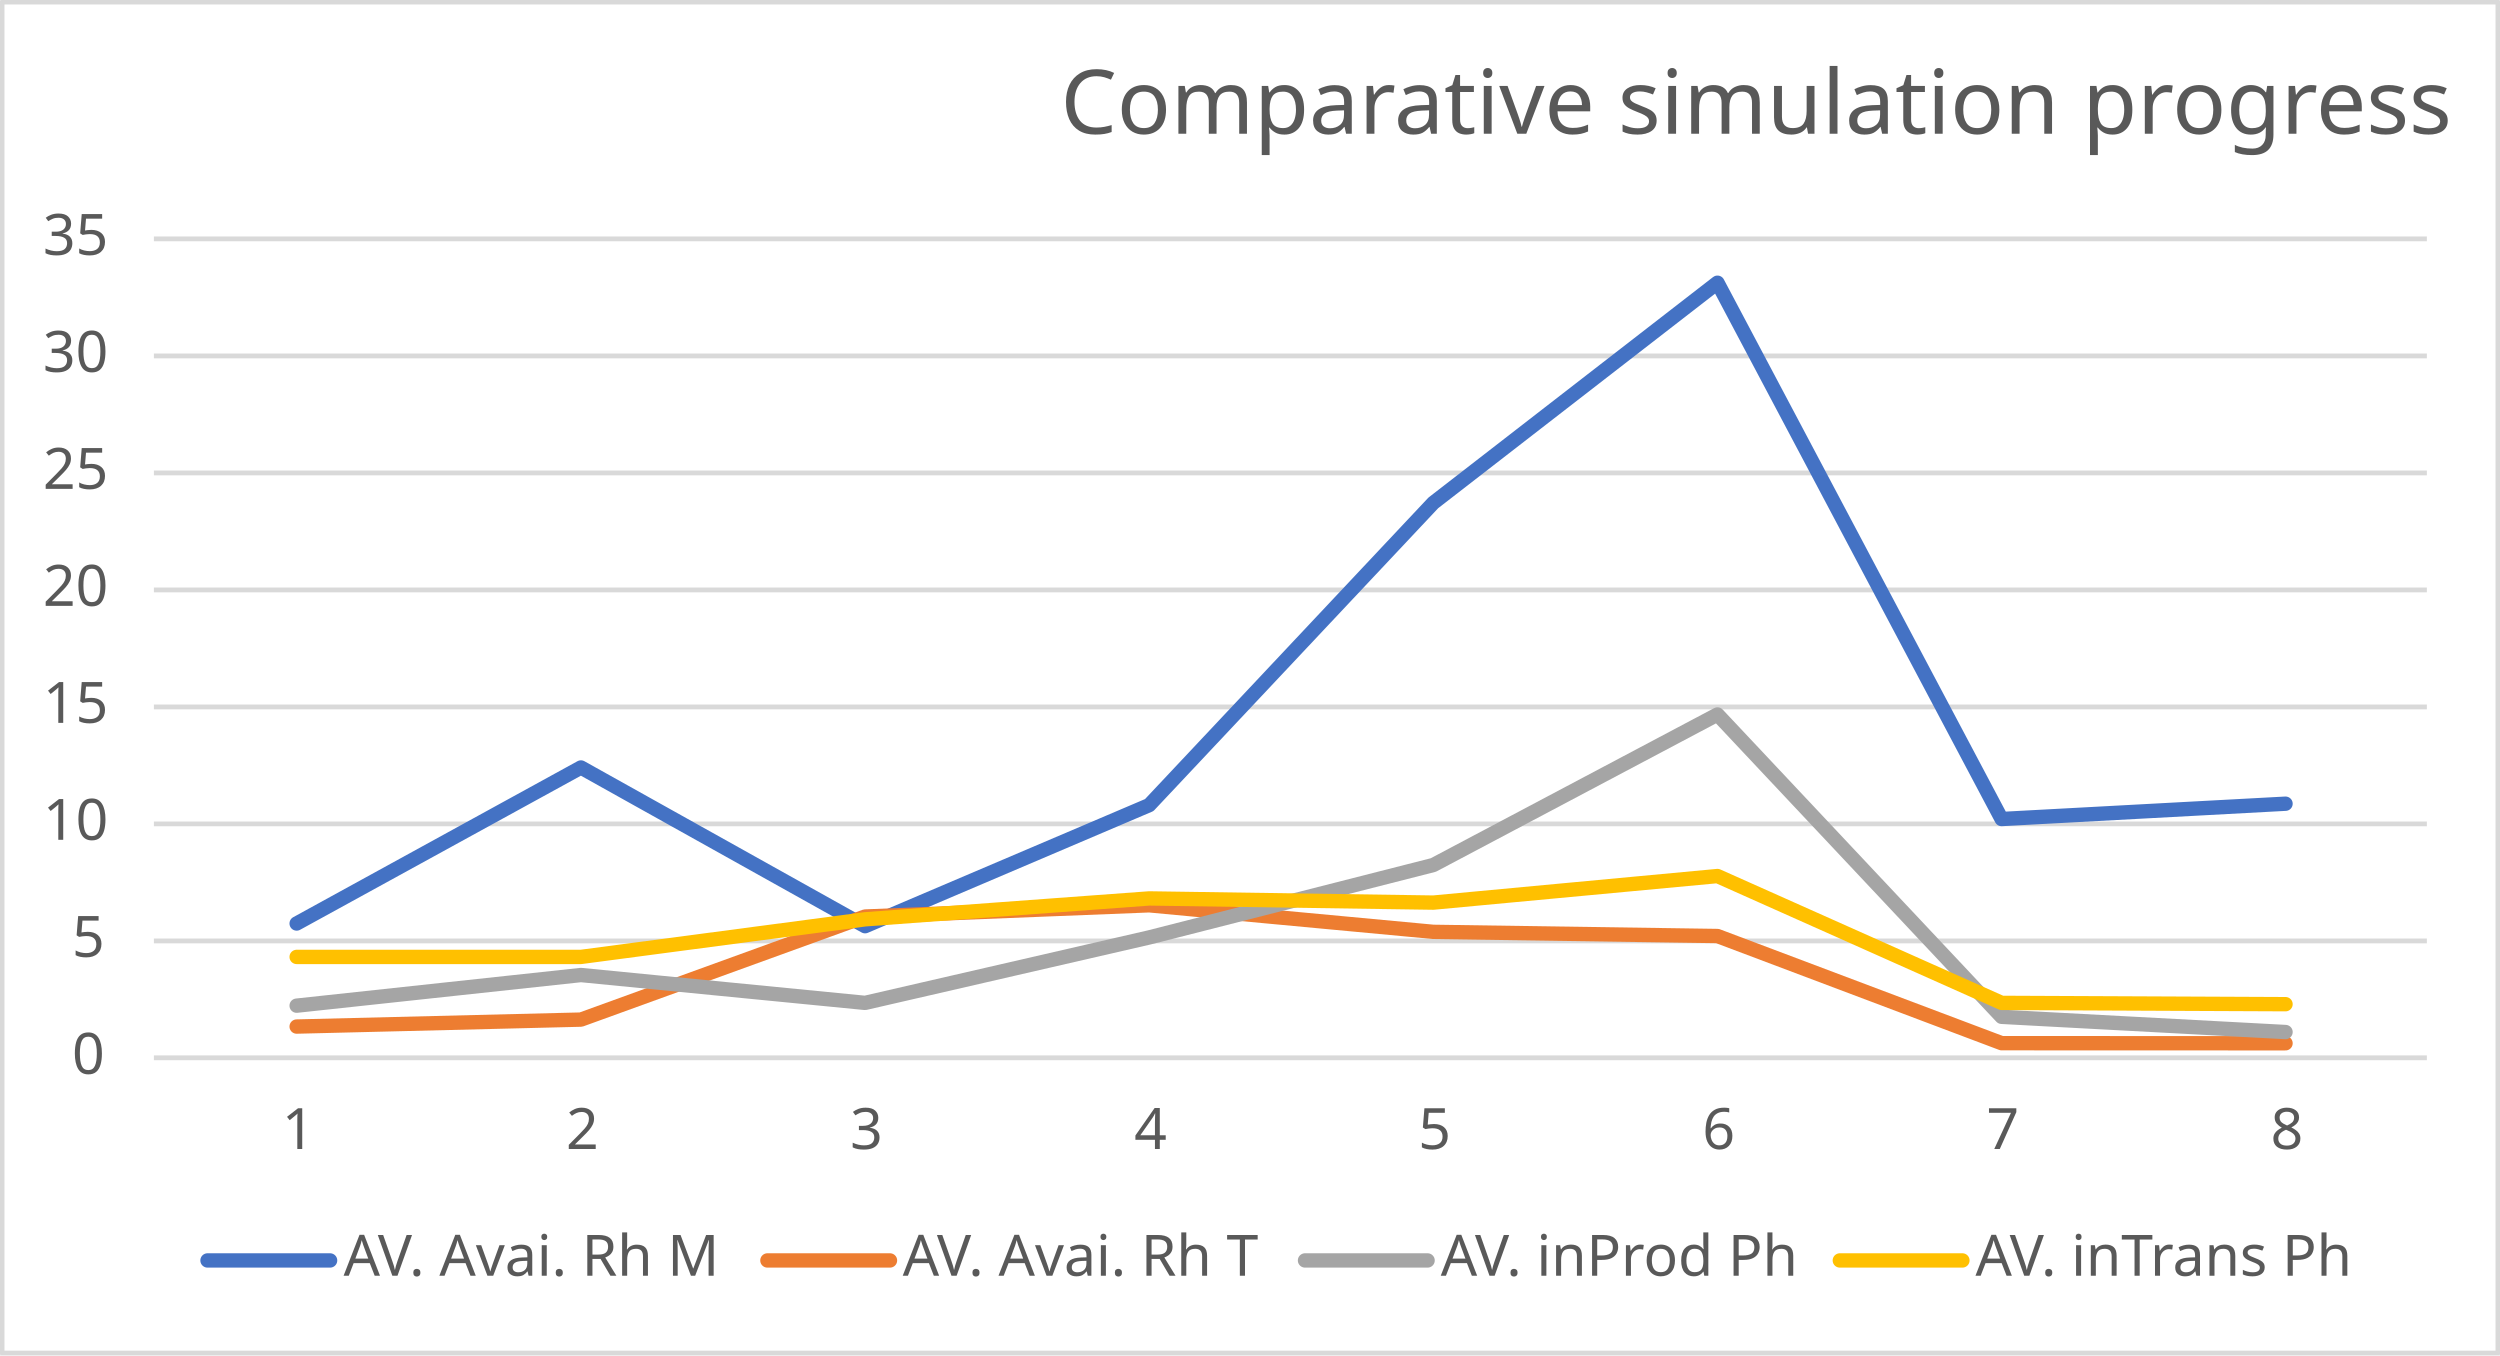
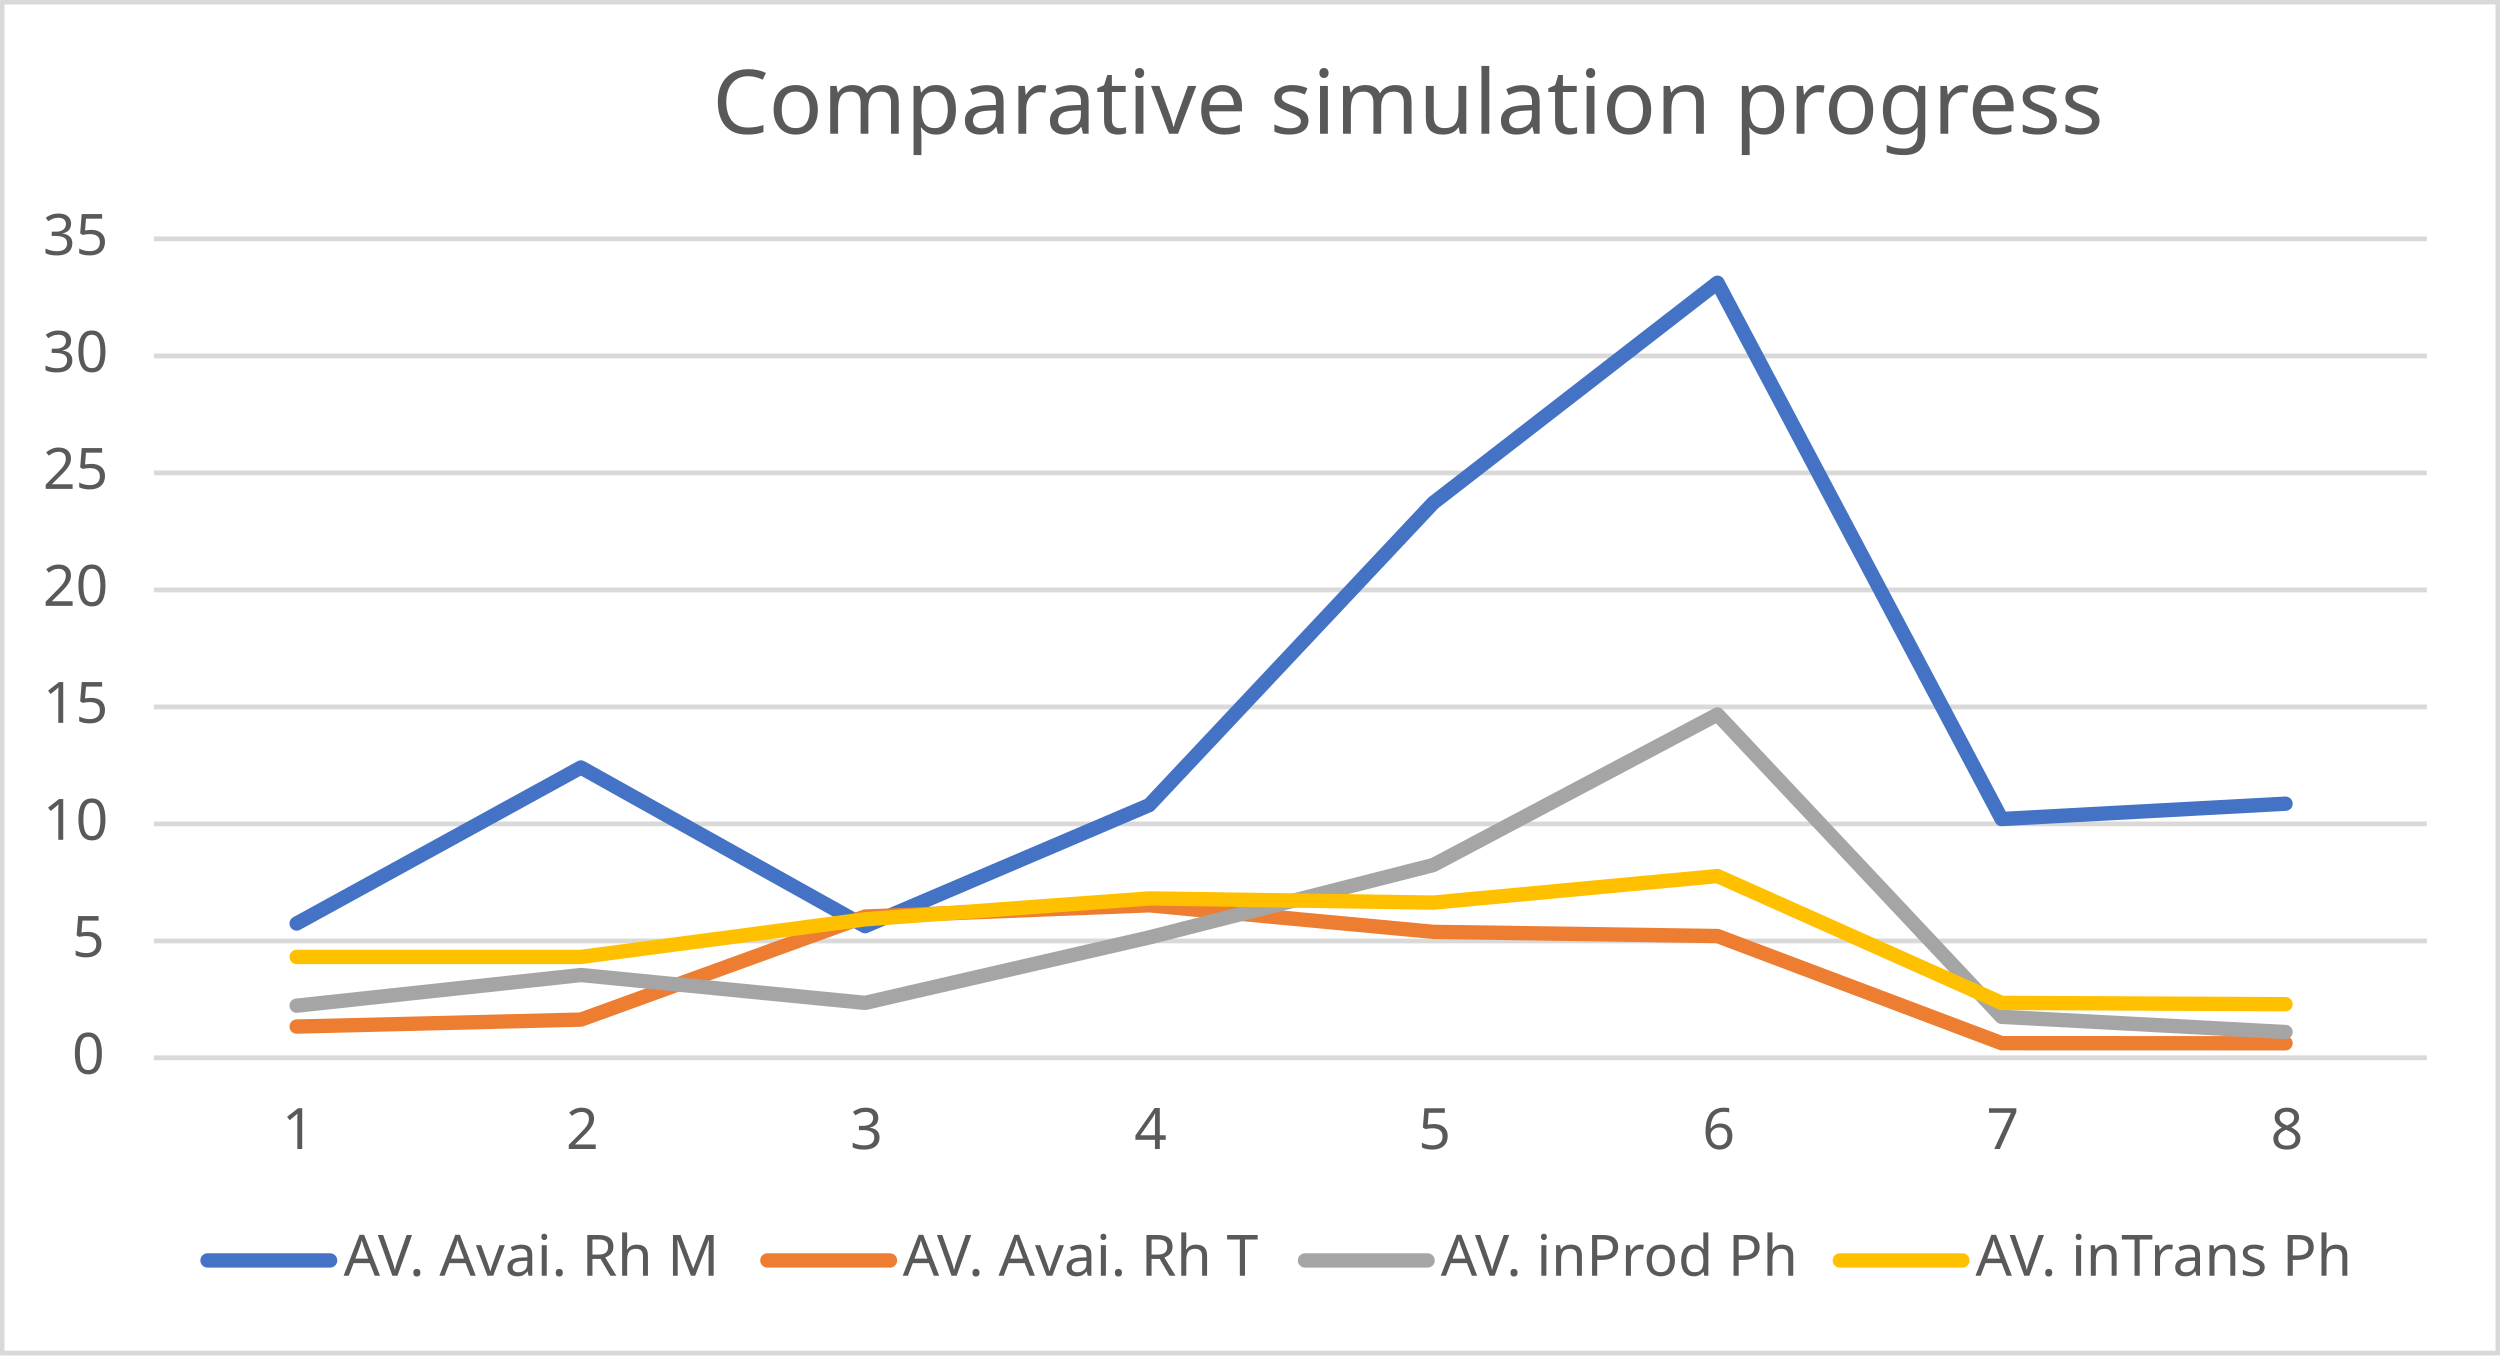
<svg xmlns="http://www.w3.org/2000/svg" width="1795" height="973" overflow="hidden">
  <defs>
-     <clipPath id="clip0">
-       <rect x="3027" y="1362" width="1795" height="973" />
+     <clipPath id="prefix__a">
+       <path d="M3027 1362h1795v973H3027z" />
    </clipPath>
-     <clipPath id="clip1">
-       <rect x="3028" y="1363" width="1792" height="970" />
+     <clipPath id="prefix__b">
+       <path d="M3028 1363h1792v970H3028z" />
    </clipPath>
-     <clipPath id="clip2">
-       <rect x="3028" y="1363" width="1792" height="970" />
+     <clipPath id="prefix__c">
+       <path d="M3028 1363h1792v970H3028z" />
    </clipPath>
-     <clipPath id="clip3">
-       <rect x="3137" y="1533" width="1636" height="592" />
+     <clipPath id="prefix__d">
+       <path d="M3137 1533h1636v592H3137z" />
    </clipPath>
-     <clipPath id="clip4">
-       <rect x="3137" y="1533" width="1636" height="592" />
+     <clipPath id="prefix__e">
+       <path d="M3137 1533h1636v592H3137z" />
    </clipPath>
-     <clipPath id="clip5">
-       <rect x="3137" y="1533" width="1636" height="592" />
+     <clipPath id="prefix__f">
+       <path d="M3137 1533h1636v592H3137z" />
    </clipPath>
-     <clipPath id="clip6">
-       <rect x="3137" y="1533" width="1636" height="592" />
+     <clipPath id="prefix__g">
+       <path d="M3137 1533h1636v592H3137z" />
    </clipPath>
-     <clipPath id="clip7">
-       <rect x="3028" y="1363" width="1792" height="970" />
+     <clipPath id="prefix__h">
+       <path d="M3028 1363h1792v970H3028z" />
    </clipPath>
-     <clipPath id="clip8">
-       <rect x="3028" y="1363" width="1792" height="970" />
+     <clipPath id="prefix__i">
+       <path d="M3028 1363h1792v970H3028z" />
    </clipPath>
-     <clipPath id="clip9">
-       <rect x="3028" y="1363" width="1792" height="970" />
+     <clipPath id="prefix__j">
+       <path d="M3028 1363h1792v970H3028z" />
    </clipPath>
-     <clipPath id="clip10">
-       <rect x="3028" y="1363" width="1792" height="970" />
+     <clipPath id="prefix__k">
+       <path d="M3028 1363h1792v970H3028z" />
    </clipPath>
-     <clipPath id="clip11">
-       <rect x="3028" y="1363" width="1792" height="970" />
+     <clipPath id="prefix__l">
+       <path d="M3028 1363h1792v970H3028z" />
    </clipPath>
-     <clipPath id="clip12">
-       <rect x="3028" y="1363" width="1792" height="970" />
+     <clipPath id="prefix__m">
+       <path d="M3028 1363h1792v970H3028z" />
    </clipPath>
-     <clipPath id="clip13">
-       <rect x="3028" y="1363" width="1792" height="970" />
+     <clipPath id="prefix__n">
+       <path d="M3028 1363h1792v970H3028z" />
    </clipPath>
-     <clipPath id="clip14">
-       <rect x="3028" y="1363" width="1792" height="970" />
+     <clipPath id="prefix__o">
+       <path d="M3028 1363h1792v970H3028z" />
    </clipPath>
-     <clipPath id="clip15">
-       <rect x="3028" y="1363" width="1792" height="970" />
+     <clipPath id="prefix__p">
+       <path d="M3028 1363h1792v970H3028z" />
    </clipPath>
-     <clipPath id="clip16">
-       <rect x="3028" y="1363" width="1792" height="970" />
+     <clipPath id="prefix__q">
+       <path d="M3028 1363h1792v970H3028z" />
    </clipPath>
-     <clipPath id="clip17">
-       <rect x="3028" y="1363" width="1792" height="970" />
+     <clipPath id="prefix__r">
+       <path d="M3028 1363h1792v970H3028z" />
    </clipPath>
-     <clipPath id="clip18">
-       <rect x="3028" y="1363" width="1792" height="970" />
+     <clipPath id="prefix__s">
+       <path d="M3028 1363h1792v970H3028z" />
    </clipPath>
-     <clipPath id="clip19">
-       <rect x="3028" y="1363" width="1792" height="970" />
+     <clipPath id="prefix__t">
+       <path d="M3028 1363h1792v970H3028z" />
    </clipPath>
-     <clipPath id="clip20">
-       <rect x="3028" y="1363" width="1792" height="970" />
+     <clipPath id="prefix__u">
+       <path d="M3028 1363h1792v970H3028z" />
    </clipPath>
-     <clipPath id="clip21">
-       <rect x="3028" y="1363" width="1792" height="970" />
+     <clipPath id="prefix__v">
+       <path d="M3028 1363h1792v970H3028z" />
    </clipPath>
-     <clipPath id="clip22">
-       <rect x="3028" y="1363" width="1792" height="970" />
+     <clipPath id="prefix__w">
+       <path d="M3028 1363h1792v970H3028z" />
    </clipPath>
-     <clipPath id="clip23">
-       <rect x="3028" y="1363" width="1792" height="970" />
+     <clipPath id="prefix__x">
+       <path d="M3028 1363h1792v970H3028z" />
    </clipPath>
-     <clipPath id="clip24">
-       <rect x="3028" y="1363" width="1792" height="970" />
+     <clipPath id="prefix__y">
+       <path d="M3028 1363h1792v970H3028z" />
    </clipPath>
-     <clipPath id="clip25">
-       <rect x="3028" y="1363" width="1792" height="970" />
+     <clipPath id="prefix__z">
+       <path d="M3028 1363h1792v970H3028z" />
    </clipPath>
-     <clipPath id="clip26">
-       <rect x="3028" y="1363" width="1792" height="970" />
+     <clipPath id="prefix__A">
+       <path d="M3028 1363h1792v970H3028z" />
    </clipPath>
-     <clipPath id="clip27">
-       <rect x="3028" y="1363" width="1792" height="970" />
+     <clipPath id="prefix__B">
+       <path d="M3028 1363h1792v970H3028z" />
    </clipPath>
-     <clipPath id="clip28">
-       <rect x="3028" y="1363" width="1792" height="970" />
+     <clipPath id="prefix__C">
+       <path d="M3028 1363h1792v970H3028z" />
    </clipPath>
-     <clipPath id="clip29">
-       <rect x="3028" y="1363" width="1792" height="970" />
+     <clipPath id="prefix__D">
+       <path d="M3028 1363h1792v970H3028z" />
    </clipPath>
-     <clipPath id="clip30">
-       <rect x="3028" y="1363" width="1792" height="970" />
+     <clipPath id="prefix__E">
+       <path d="M3028 1363h1792v970H3028z" />
    </clipPath>
-     <clipPath id="clip31">
-       <rect x="3028" y="1363" width="1792" height="970" />
+     <clipPath id="prefix__F">
+       <path d="M3028 1363h1792v970H3028z" />
    </clipPath>
  </defs>
-   <g clip-path="url(#clip0)" transform="translate(-3027 -1362)">
-     <rect x="3028" y="1363" width="1792" height="970" fill="#FFFFFF" />
-     <g clip-path="url(#clip1)">
-       <path d="M3137.5 2037.57 4769.5 2037.57M3137.5 1953.56 4769.5 1953.56M3137.5 1869.56 4769.5 1869.56M3137.5 1785.56 4769.5 1785.56M3137.5 1701.56 4769.5 1701.56M3137.5 1617.55 4769.5 1617.55M3137.5 1533.5 4769.5 1533.5" stroke="#D9D9D9" stroke-width="3.438" stroke-linejoin="round" stroke-miterlimit="10" fill="none" />
+   <g clip-path="url(#prefix__a)" transform="translate(-3027 -1362)">
+     <path fill="#FFF" d="M3028 1363h1792v970H3028z" />
+     <g clip-path="url(#prefix__b)">
+       <path d="M3137.5 2037.57h1632m-1632-84.01h1632m-1632-84h1632m-1632-84h1632m-1632-84h1632m-1632-84.01h1632m-1632-84.05h1632" stroke="#D9D9D9" stroke-width="3.438" stroke-linejoin="round" stroke-miterlimit="10" fill="none" />
    </g>
-     <g clip-path="url(#clip2)">
-       <path d="M3137.5 2121.5 4769.5 2121.5" stroke="#D9D9D9" stroke-width="3.438" stroke-linejoin="round" stroke-miterlimit="10" fill="none" fill-rule="evenodd" />
+     <g clip-path="url(#prefix__c)">
+       <path d="M3137.5 2121.5h1632" stroke="#D9D9D9" stroke-width="3.438" stroke-linejoin="round" stroke-miterlimit="10" fill="none" />
    </g>
-     <g clip-path="url(#clip3)">
-       <path d="M3240 2025.07 3444.11 1913.06 3648.12 2027 3852.13 1940.06 4056.13 1723.06 4260.14 1565 4464.15 1950.06 4668 1939.06" stroke="#4472C4" stroke-width="10.312" stroke-linecap="round" stroke-linejoin="round" stroke-miterlimit="10" fill="none" />
+     <g clip-path="url(#prefix__d)">
+       <path d="M3240 2025.07l204.11-112.01L3648.12 2027l204.01-86.94 204-217L4260.14 1565l204.01 385.06 203.85-11" stroke="#4472C4" stroke-width="10.313" stroke-linecap="round" stroke-linejoin="round" stroke-miterlimit="10" fill="none" />
    </g>
-     <g clip-path="url(#clip4)">
-       <path d="M3240 2099.07 3444.11 2094.07 3648.12 2020.07 3852.13 2012 4056.13 2031.07 4260.14 2034.07 4464.15 2111 4668 2111.07" stroke="#ED7D31" stroke-width="10.312" stroke-linecap="round" stroke-linejoin="round" stroke-miterlimit="10" fill="none" />
+     <g clip-path="url(#prefix__e)">
+       <path d="M3240 2099.07l204.11-5 204.01-74 204.01-8.07 204 19.07 204.01 3 204.01 76.93 203.85.07" stroke="#ED7D31" stroke-width="10.313" stroke-linecap="round" stroke-linejoin="round" stroke-miterlimit="10" fill="none" />
    </g>
-     <g clip-path="url(#clip5)">
-       <path d="M3240 2084.07 3444.11 2062.07 3648.12 2082.07 3852.13 2035.07 4056.13 1983.07 4260.14 1875 4464.15 2092.07 4668 2103" stroke="#A5A5A5" stroke-width="10.312" stroke-linecap="round" stroke-linejoin="round" stroke-miterlimit="10" fill="none" />
+     <g clip-path="url(#prefix__f)">
+       <path d="M3240 2084.07l204.11-22 204.01 20 204.01-47 204-52L4260.14 1875l204.01 217.07L4668 2103" stroke="#A5A5A5" stroke-width="10.313" stroke-linecap="round" stroke-linejoin="round" stroke-miterlimit="10" fill="none" />
    </g>
-     <g clip-path="url(#clip6)">
-       <path d="M3240 2049.07 3444.11 2049.07 3648.12 2022.07 3852.13 2007.07 4056.13 2010.07 4260.14 1991 4464.15 2082.07 4668 2083" stroke="#FFC000" stroke-width="10.312" stroke-linecap="round" stroke-linejoin="round" stroke-miterlimit="10" fill="none" />
+     <g clip-path="url(#prefix__g)">
+       <path d="M3240 2049.07h204.11l204.01-27 204.01-15 204 3 204.01-19.07 204.01 91.07 203.85.93" stroke="#FFC000" stroke-width="10.313" stroke-linecap="round" stroke-linejoin="round" stroke-miterlimit="10" fill="none" />
    </g>
-     <g clip-path="url(#clip7)">
-       <text fill="#595959" font-family="Calibri,Calibri_MSFontService,sans-serif" font-weight="400" font-size="41" transform="matrix(1 0 0 1 3078.73 2133)">0</text>
+     <g clip-path="url(#prefix__h)">
+       <text fill="#595959" font-family="Calibri,Calibri_MSFontService,sans-serif" font-weight="400" font-size="41" transform="translate(3078.73 2133)">0</text>
    </g>
-     <g clip-path="url(#clip8)">
-       <text fill="#595959" font-family="Calibri,Calibri_MSFontService,sans-serif" font-weight="400" font-size="41" transform="matrix(1 0 0 1 3078.73 2049)">5</text>
+     <g clip-path="url(#prefix__i)">
+       <text fill="#595959" font-family="Calibri,Calibri_MSFontService,sans-serif" font-weight="400" font-size="41" transform="translate(3078.73 2049)">5</text>
    </g>
-     <g clip-path="url(#clip9)">
-       <text fill="#595959" font-family="Calibri,Calibri_MSFontService,sans-serif" font-weight="400" font-size="41" transform="matrix(1 0 0 1 3057.83 1965)">10</text>
+     <g clip-path="url(#prefix__j)">
+       <text fill="#595959" font-family="Calibri,Calibri_MSFontService,sans-serif" font-weight="400" font-size="41" transform="translate(3057.83 1965)">10</text>
    </g>
-     <g clip-path="url(#clip10)">
-       <text fill="#595959" font-family="Calibri,Calibri_MSFontService,sans-serif" font-weight="400" font-size="41" transform="matrix(1 0 0 1 3057.83 1881)">15</text>
+     <g clip-path="url(#prefix__k)">
+       <text fill="#595959" font-family="Calibri,Calibri_MSFontService,sans-serif" font-weight="400" font-size="41" transform="translate(3057.83 1881)">15</text>
    </g>
-     <g clip-path="url(#clip11)">
-       <text fill="#595959" font-family="Calibri,Calibri_MSFontService,sans-serif" font-weight="400" font-size="41" transform="matrix(1 0 0 1 3057.83 1797)">20</text>
+     <g clip-path="url(#prefix__l)">
+       <text fill="#595959" font-family="Calibri,Calibri_MSFontService,sans-serif" font-weight="400" font-size="41" transform="translate(3057.83 1797)">20</text>
    </g>
-     <g clip-path="url(#clip12)">
-       <text fill="#595959" font-family="Calibri,Calibri_MSFontService,sans-serif" font-weight="400" font-size="41" transform="matrix(1 0 0 1 3057.83 1713)">25</text>
+     <g clip-path="url(#prefix__m)">
+       <text fill="#595959" font-family="Calibri,Calibri_MSFontService,sans-serif" font-weight="400" font-size="41" transform="translate(3057.83 1713)">25</text>
    </g>
-     <g clip-path="url(#clip13)">
-       <text fill="#595959" font-family="Calibri,Calibri_MSFontService,sans-serif" font-weight="400" font-size="41" transform="matrix(1 0 0 1 3057.83 1629)">30</text>
+     <g clip-path="url(#prefix__n)">
+       <text fill="#595959" font-family="Calibri,Calibri_MSFontService,sans-serif" font-weight="400" font-size="41" transform="translate(3057.83 1629)">30</text>
    </g>
-     <g clip-path="url(#clip14)">
-       <text fill="#595959" font-family="Calibri,Calibri_MSFontService,sans-serif" font-weight="400" font-size="41" transform="matrix(1 0 0 1 3057.83 1545)">35</text>
+     <g clip-path="url(#prefix__o)">
+       <text fill="#595959" font-family="Calibri,Calibri_MSFontService,sans-serif" font-weight="400" font-size="41" transform="translate(3057.83 1545)">35</text>
    </g>
-     <g clip-path="url(#clip15)">
-       <text fill="#595959" font-family="Calibri,Calibri_MSFontService,sans-serif" font-weight="400" font-size="41" transform="matrix(1 0 0 1 3229.44 2187)">1</text>
+     <g clip-path="url(#prefix__p)">
+       <text fill="#595959" font-family="Calibri,Calibri_MSFontService,sans-serif" font-weight="400" font-size="41" transform="translate(3229.44 2187)">1</text>
    </g>
-     <g clip-path="url(#clip16)">
-       <text fill="#595959" font-family="Calibri,Calibri_MSFontService,sans-serif" font-weight="400" font-size="41" transform="matrix(1 0 0 1 3433.41 2187)">2</text>
+     <g clip-path="url(#prefix__q)">
+       <text fill="#595959" font-family="Calibri,Calibri_MSFontService,sans-serif" font-weight="400" font-size="41" transform="translate(3433.41 2187)">2</text>
    </g>
-     <g clip-path="url(#clip17)">
-       <text fill="#595959" font-family="Calibri,Calibri_MSFontService,sans-serif" font-weight="400" font-size="41" transform="matrix(1 0 0 1 3637.39 2187)">3</text>
+     <g clip-path="url(#prefix__r)">
+       <text fill="#595959" font-family="Calibri,Calibri_MSFontService,sans-serif" font-weight="400" font-size="41" transform="translate(3637.39 2187)">3</text>
    </g>
-     <g clip-path="url(#clip18)">
-       <text fill="#595959" font-family="Calibri,Calibri_MSFontService,sans-serif" font-weight="400" font-size="41" transform="matrix(1 0 0 1 3841.36 2187)">4</text>
+     <g clip-path="url(#prefix__s)">
+       <text fill="#595959" font-family="Calibri,Calibri_MSFontService,sans-serif" font-weight="400" font-size="41" transform="translate(3841.36 2187)">4</text>
    </g>
-     <g clip-path="url(#clip19)">
-       <text fill="#595959" font-family="Calibri,Calibri_MSFontService,sans-serif" font-weight="400" font-size="41" transform="matrix(1 0 0 1 4045.34 2187)">5</text>
+     <g clip-path="url(#prefix__t)">
+       <text fill="#595959" font-family="Calibri,Calibri_MSFontService,sans-serif" font-weight="400" font-size="41" transform="translate(4045.34 2187)">5</text>
    </g>
-     <g clip-path="url(#clip20)">
-       <text fill="#595959" font-family="Calibri,Calibri_MSFontService,sans-serif" font-weight="400" font-size="41" transform="matrix(1 0 0 1 4249.32 2187)">6</text>
+     <g clip-path="url(#prefix__u)">
+       <text fill="#595959" font-family="Calibri,Calibri_MSFontService,sans-serif" font-weight="400" font-size="41" transform="translate(4249.32 2187)">6</text>
    </g>
-     <g clip-path="url(#clip21)">
-       <text fill="#595959" font-family="Calibri,Calibri_MSFontService,sans-serif" font-weight="400" font-size="41" transform="matrix(1 0 0 1 4453.29 2187)">7</text>
+     <g clip-path="url(#prefix__v)">
+       <text fill="#595959" font-family="Calibri,Calibri_MSFontService,sans-serif" font-weight="400" font-size="41" transform="translate(4453.29 2187)">7</text>
    </g>
-     <g clip-path="url(#clip22)">
-       <text fill="#595959" font-family="Calibri,Calibri_MSFontService,sans-serif" font-weight="400" font-size="41" transform="matrix(1 0 0 1 4657.27 2187)">8</text>
+     <g clip-path="url(#prefix__w)">
+       <text fill="#595959" font-family="Calibri,Calibri_MSFontService,sans-serif" font-weight="400" font-size="41" transform="translate(4657.27 2187)">8</text>
    </g>
-     <g clip-path="url(#clip23)">
-       <text fill="#595959" font-family="Calibri,Calibri_MSFontService,sans-serif" font-weight="400" font-size="64" transform="matrix(1 0 0 1 3788.49 1458)">Comparative simulation progress</text>
+     <g clip-path="url(#prefix__x)">
+       <text fill="#595959" font-family="Calibri,Calibri_MSFontService,sans-serif" font-weight="400" font-size="64" transform="translate(3538.49 1458)">Comparative simulation
+                 progress</text>
    </g>
-     <g clip-path="url(#clip24)">
-       <path d="M3176 2267 3264 2267" stroke="#4472C4" stroke-width="10.312" stroke-linecap="round" stroke-linejoin="round" stroke-miterlimit="10" fill="none" fill-rule="evenodd" />
+     <g clip-path="url(#prefix__y)">
+       <path d="M3176 2267h88" stroke="#4472C4" stroke-width="10.313" stroke-linecap="round" stroke-linejoin="round" stroke-miterlimit="10" fill="none" />
    </g>
-     <g clip-path="url(#clip25)">
-       <text fill="#595959" font-family="Calibri,Calibri_MSFontService,sans-serif" font-weight="400" font-size="41" transform="matrix(1 0 0 1 3273.69 2278)">AV. Avai. Rh M</text>
+     <g clip-path="url(#prefix__z)">
+       <text fill="#595959" font-family="Calibri,Calibri_MSFontService,sans-serif" font-weight="400" font-size="41" transform="translate(3273.69 2278)">AV. Avai. Rh M</text>
    </g>
-     <g clip-path="url(#clip26)">
-       <path d="M3578 2267 3666 2267" stroke="#ED7D31" stroke-width="10.312" stroke-linecap="round" stroke-linejoin="round" stroke-miterlimit="10" fill="none" fill-rule="evenodd" />
+     <g clip-path="url(#prefix__A)">
+       <path d="M3578 2267h88" stroke="#ED7D31" stroke-width="10.313" stroke-linecap="round" stroke-linejoin="round" stroke-miterlimit="10" fill="none" />
    </g>
-     <g clip-path="url(#clip27)">
-       <text fill="#595959" font-family="Calibri,Calibri_MSFontService,sans-serif" font-weight="400" font-size="41" transform="matrix(1 0 0 1 3675.15 2278)">AV. Avai. Rh T</text>
+     <g clip-path="url(#prefix__B)">
+       <text fill="#595959" font-family="Calibri,Calibri_MSFontService,sans-serif" font-weight="400" font-size="41" transform="translate(3675.15 2278)">AV. Avai. Rh T</text>
    </g>
-     <g clip-path="url(#clip28)">
-       <path d="M3964 2267 4052 2267" stroke="#A5A5A5" stroke-width="10.312" stroke-linecap="round" stroke-linejoin="round" stroke-miterlimit="10" fill="none" fill-rule="evenodd" />
+     <g clip-path="url(#prefix__C)">
+       <path d="M3964 2267h88" stroke="#A5A5A5" stroke-width="10.313" stroke-linecap="round" stroke-linejoin="round" stroke-miterlimit="10" fill="none" />
    </g>
-     <g clip-path="url(#clip29)">
-       <text fill="#595959" font-family="Calibri,Calibri_MSFontService,sans-serif" font-weight="400" font-size="41" transform="matrix(1 0 0 1 4061.45 2278)">AV. inProd Ph</text>
+     <g clip-path="url(#prefix__D)">
+       <text fill="#595959" font-family="Calibri,Calibri_MSFontService,sans-serif" font-weight="400" font-size="41" transform="translate(4061.45 2278)">AV. inProd Ph</text>
    </g>
-     <g clip-path="url(#clip30)">
-       <path d="M4348 2267 4436 2267" stroke="#FFC000" stroke-width="10.312" stroke-linecap="round" stroke-linejoin="round" stroke-miterlimit="10" fill="none" fill-rule="evenodd" />
+     <g clip-path="url(#prefix__E)">
+       <path d="M4348 2267h88" stroke="#FFC000" stroke-width="10.313" stroke-linecap="round" stroke-linejoin="round" stroke-miterlimit="10" fill="none" />
    </g>
-     <g clip-path="url(#clip31)">
-       <text fill="#595959" font-family="Calibri,Calibri_MSFontService,sans-serif" font-weight="400" font-size="41" transform="matrix(1 0 0 1 4445.38 2278)">AV. inTrans Ph</text>
+     <g clip-path="url(#prefix__F)">
+       <text fill="#595959" font-family="Calibri,Calibri_MSFontService,sans-serif" font-weight="400" font-size="41" transform="translate(4445.38 2278)">AV. inTrans Ph</text>
    </g>
-     <rect x="3028.5" y="1363.5" width="1792" height="970" stroke="#D9D9D9" stroke-width="3.438" stroke-linejoin="round" stroke-miterlimit="10" fill="none" />
+     <path stroke="#D9D9D9" stroke-width="3.438" stroke-linejoin="round" stroke-miterlimit="10" fill="none" d="M3028.5 1363.5h1792v970h-1792z" />
  </g>
</svg>
